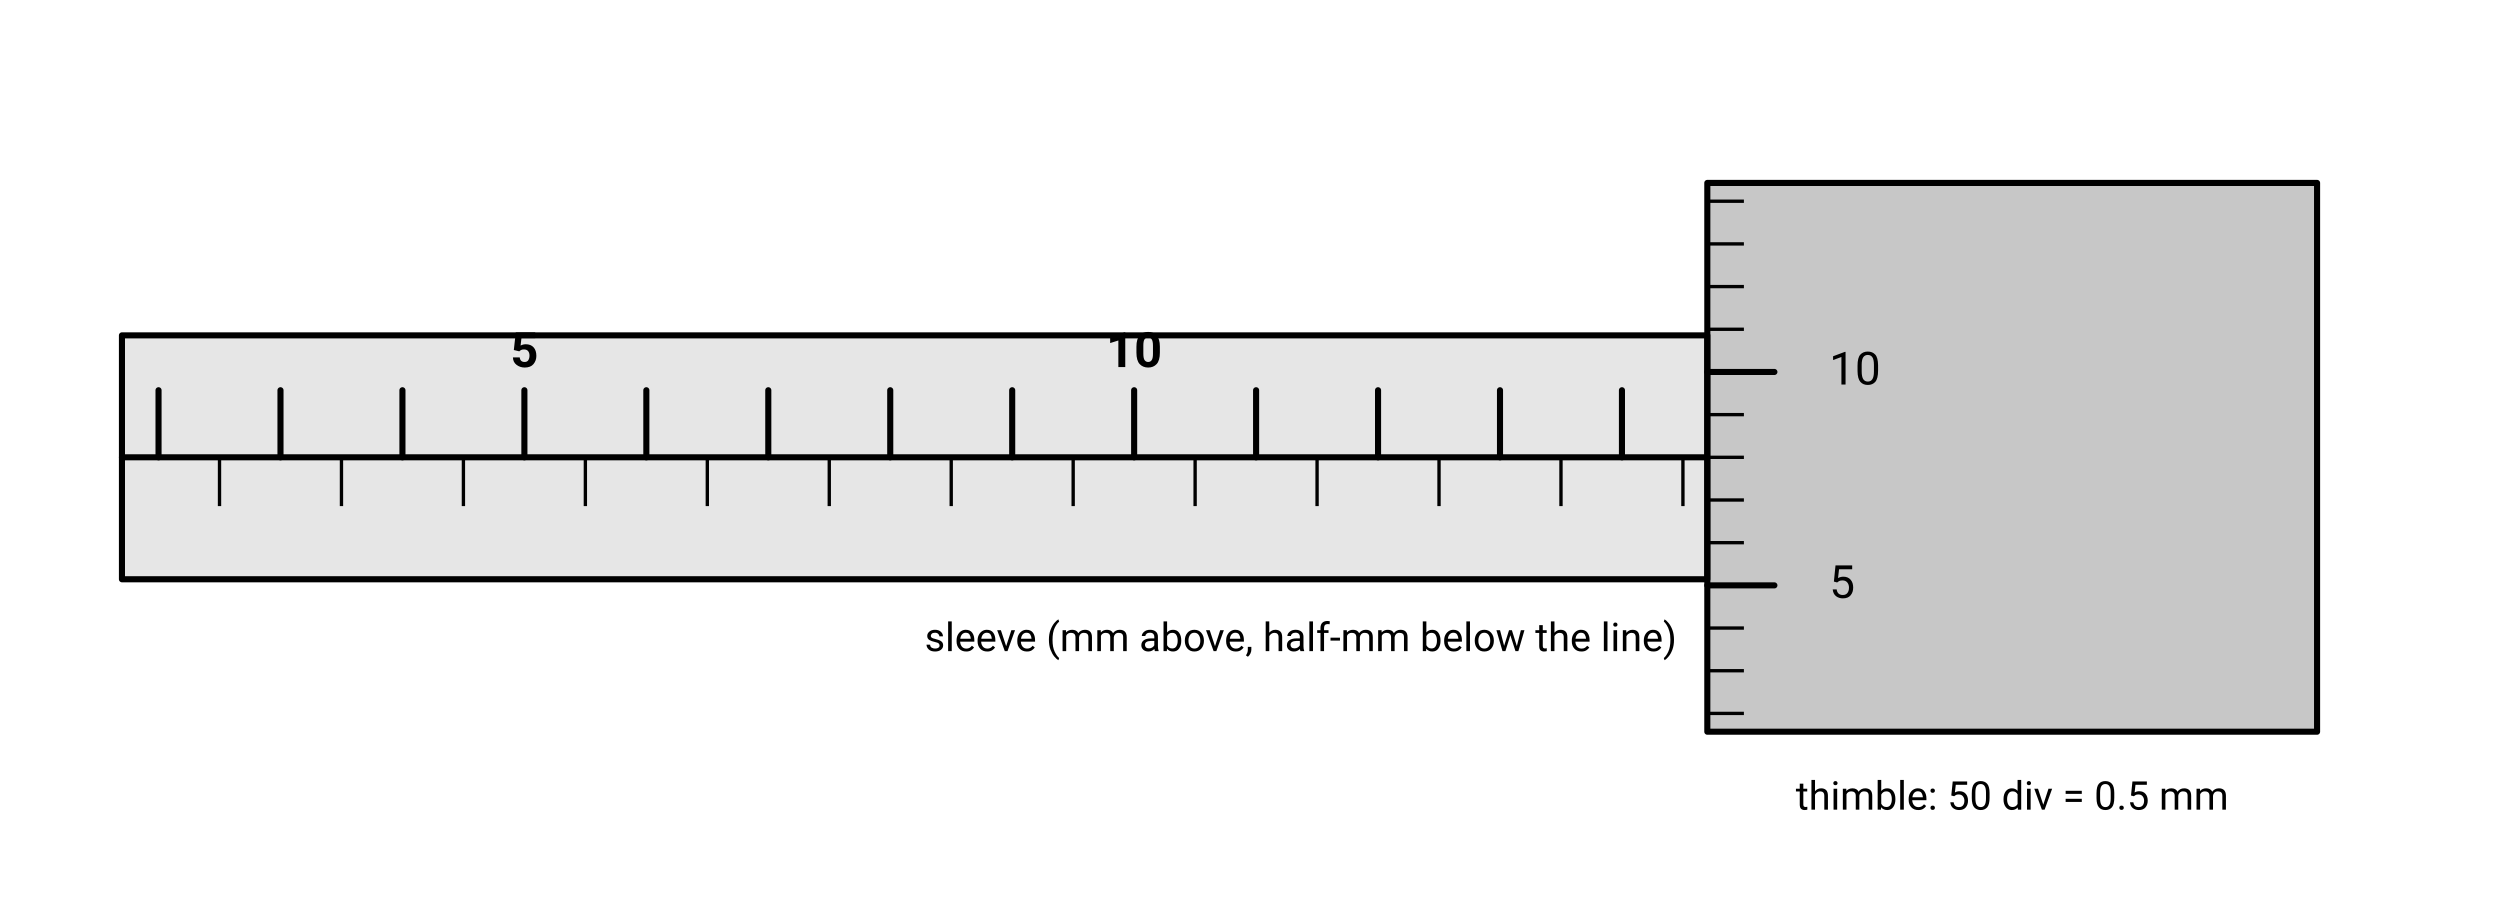
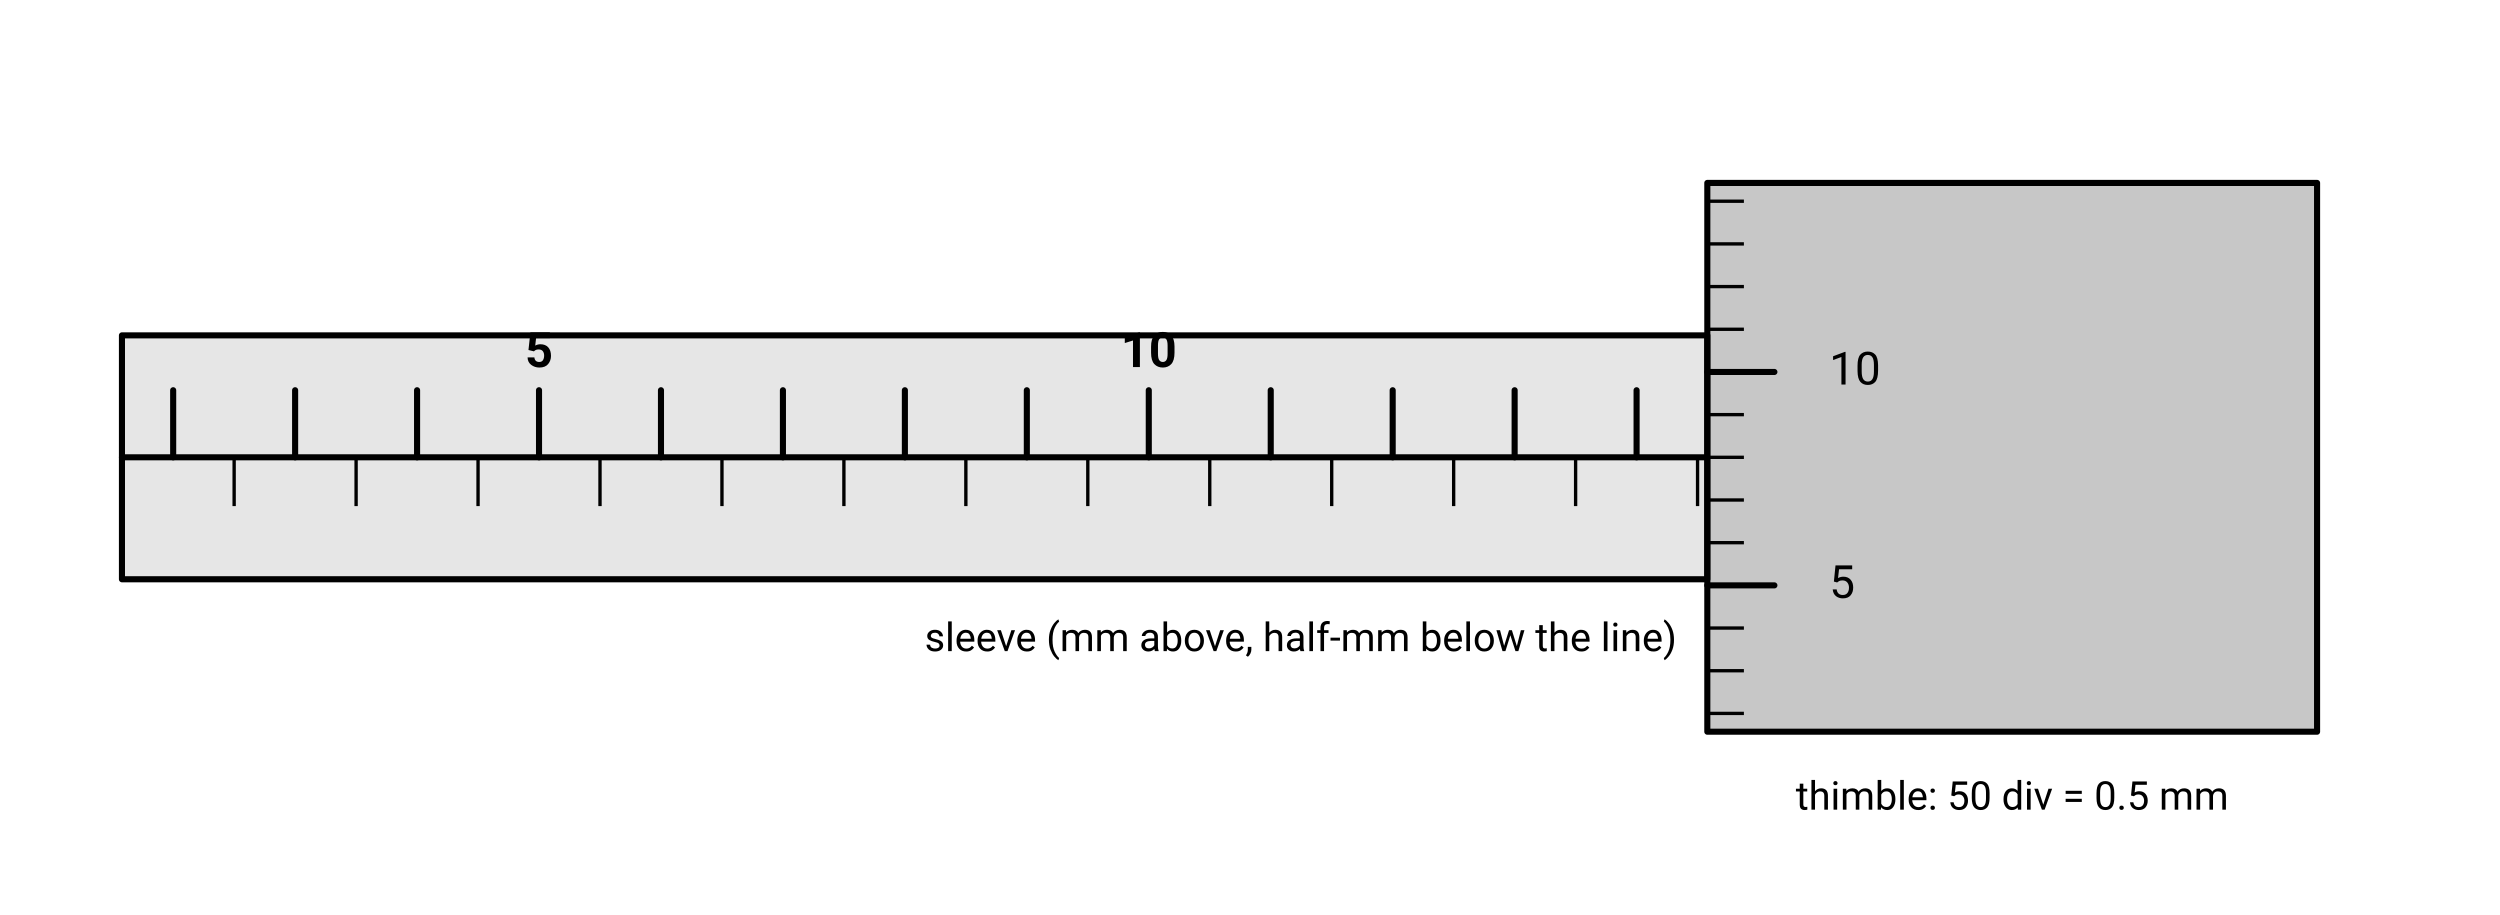
<svg xmlns="http://www.w3.org/2000/svg" viewBox="0 0 820 300" role="img" aria-label="Figure">
  <style>.s{fill:none;stroke:currentColor;stroke-width:2;stroke-linejoin:round;stroke-linecap:round}.thin{fill:none;stroke:currentColor;stroke-width:1.1}.lead{fill:none;stroke:currentColor;stroke-width:1.2;opacity:.85}.f{fill:currentColor;fill-opacity:.10;stroke:currentColor;stroke-width:2;stroke-linejoin:round}.f2{fill:currentColor;fill-opacity:.22;stroke:currentColor;stroke-width:2;stroke-linejoin:round}.k{fill:currentColor;stroke:none}.d{fill:none;stroke:currentColor;stroke-width:1.5;stroke-dasharray:6 4}.cl{fill:none;stroke:currentColor;stroke-width:1;stroke-dasharray:14 4 3 4;opacity:.7}.acc{fill:none;stroke:#e8590c;stroke-width:2.4;stroke-linecap:round}.accf{fill:#e8590c;stroke:none}.acct{fill:#e8590c;stroke:none}.tx{fill:currentColor;font-family:system-ui,-apple-system,"Segoe UI",Roboto,Arial,sans-serif}text{font-family:system-ui,-apple-system,"Segoe UI",Roboto,Arial,sans-serif}</style>
  <rect class="f" x="40.0" y="110.0" width="520.0" height="80.0" rx="0" />
  <line class="s" x1="40.0" y1="150.0" x2="560.0" y2="150.0" />
-   <line class="s" x1="52.0" y1="150.0" x2="52.0" y2="128.0" />
-   <line class="thin" x1="72.0" y1="150.0" x2="72.0" y2="166.0" />
-   <line class="s" x1="92.0" y1="150.0" x2="92.0" y2="128.0" />
-   <line class="thin" x1="112.0" y1="150.0" x2="112.0" y2="166.0" />
-   <line class="s" x1="132.0" y1="150.0" x2="132.0" y2="128.0" />
-   <line class="thin" x1="152.0" y1="150.0" x2="152.0" y2="166.0" />
-   <line class="s" x1="172.0" y1="150.0" x2="172.0" y2="128.0" />
-   <text class="tx" x="172.0" y="116.0" font-size="16" text-anchor="middle" font-weight="bold" dominant-baseline="middle">5</text>
-   <line class="thin" x1="192.0" y1="150.0" x2="192.0" y2="166.0" />
-   <line class="s" x1="212.0" y1="150.0" x2="212.0" y2="128.0" />
-   <line class="thin" x1="232.0" y1="150.0" x2="232.0" y2="166.0" />
-   <line class="s" x1="252.0" y1="150.0" x2="252.0" y2="128.0" />
-   <line class="thin" x1="272.0" y1="150.0" x2="272.0" y2="166.0" />
-   <line class="s" x1="292.0" y1="150.0" x2="292.0" y2="128.0" />
-   <line class="thin" x1="312.0" y1="150.0" x2="312.0" y2="166.0" />
-   <line class="s" x1="332.0" y1="150.0" x2="332.0" y2="128.0" />
-   <line class="thin" x1="352.0" y1="150.0" x2="352.0" y2="166.0" />
-   <line class="s" x1="372.0" y1="150.0" x2="372.0" y2="128.0" />
-   <text class="tx" x="372.0" y="116.0" font-size="16" text-anchor="middle" font-weight="bold" dominant-baseline="middle">10</text>
-   <line class="thin" x1="392.0" y1="150.0" x2="392.0" y2="166.0" />
-   <line class="s" x1="412.0" y1="150.0" x2="412.0" y2="128.0" />
-   <line class="thin" x1="432.0" y1="150.0" x2="432.0" y2="166.0" />
-   <line class="s" x1="452.0" y1="150.0" x2="452.0" y2="128.0" />
-   <line class="thin" x1="472.0" y1="150.0" x2="472.0" y2="166.0" />
-   <line class="s" x1="492.0" y1="150.0" x2="492.0" y2="128.0" />
-   <line class="thin" x1="512.0" y1="150.0" x2="512.0" y2="166.0" />
-   <line class="s" x1="532.0" y1="150.0" x2="532.0" y2="128.0" />
-   <line class="thin" x1="552.0" y1="150.0" x2="552.0" y2="166.0" />
+   <line class="s" x1="56.8" y1="150.0" x2="56.8" y2="128.0" />
+   <line class="thin" x1="76.8" y1="150.0" x2="76.8" y2="166.0" />
+   <line class="s" x1="96.8" y1="150.0" x2="96.8" y2="128.0" />
+   <line class="thin" x1="116.8" y1="150.0" x2="116.8" y2="166.0" />
+   <line class="s" x1="136.8" y1="150.0" x2="136.8" y2="128.0" />
+   <line class="thin" x1="156.8" y1="150.0" x2="156.8" y2="166.0" />
+   <line class="s" x1="176.8" y1="150.0" x2="176.8" y2="128.0" />
+   <text class="tx" x="176.8" y="116.0" font-size="16" text-anchor="middle" font-weight="bold" dominant-baseline="middle">5</text>
+   <line class="thin" x1="196.8" y1="150.0" x2="196.8" y2="166.0" />
+   <line class="s" x1="216.8" y1="150.0" x2="216.8" y2="128.0" />
+   <line class="thin" x1="236.8" y1="150.0" x2="236.8" y2="166.0" />
+   <line class="s" x1="256.8" y1="150.0" x2="256.8" y2="128.0" />
+   <line class="thin" x1="276.8" y1="150.0" x2="276.8" y2="166.0" />
+   <line class="s" x1="296.8" y1="150.0" x2="296.8" y2="128.0" />
+   <line class="thin" x1="316.8" y1="150.0" x2="316.8" y2="166.0" />
+   <line class="s" x1="336.8" y1="150.0" x2="336.8" y2="128.0" />
+   <line class="thin" x1="356.8" y1="150.0" x2="356.8" y2="166.0" />
+   <line class="s" x1="376.8" y1="150.0" x2="376.8" y2="128.0" />
+   <text class="tx" x="376.8" y="116.0" font-size="16" text-anchor="middle" font-weight="bold" dominant-baseline="middle">10</text>
+   <line class="thin" x1="396.8" y1="150.0" x2="396.8" y2="166.0" />
+   <line class="s" x1="416.8" y1="150.0" x2="416.8" y2="128.0" />
+   <line class="thin" x1="436.8" y1="150.0" x2="436.8" y2="166.0" />
+   <line class="s" x1="456.8" y1="150.0" x2="456.8" y2="128.0" />
+   <line class="thin" x1="476.8" y1="150.0" x2="476.8" y2="166.0" />
+   <line class="s" x1="496.8" y1="150.0" x2="496.8" y2="128.0" />
+   <line class="thin" x1="516.8" y1="150.0" x2="516.8" y2="166.0" />
+   <line class="s" x1="536.8" y1="150.0" x2="536.8" y2="128.0" />
+   <line class="thin" x1="556.8" y1="150.0" x2="556.8" y2="166.0" />
  <rect class="f2" x="560.0" y="60.0" width="200.0" height="180.0" rx="0" />
  <line class="thin" x1="560.0" y1="234.0" x2="572.0" y2="234.0" />
  <line class="thin" x1="560.0" y1="220.0" x2="572.0" y2="220.0" />
  <line class="thin" x1="560.0" y1="206.0" x2="572.0" y2="206.0" />
  <line class="s" x1="560.0" y1="192.0" x2="582.0" y2="192.0" />
  <text class="tx" x="600.0" y="192.0" font-size="15" text-anchor="start" font-weight="normal" dominant-baseline="middle">5</text>
  <line class="thin" x1="560.0" y1="178.0" x2="572.0" y2="178.0" />
  <line class="thin" x1="560.0" y1="164.0" x2="572.0" y2="164.0" />
  <line class="thin" x1="560.0" y1="150.0" x2="572.0" y2="150.0" />
  <line class="thin" x1="560.0" y1="136.0" x2="572.0" y2="136.0" />
  <line class="s" x1="560.0" y1="122.0" x2="582.0" y2="122.0" />
  <text class="tx" x="600.0" y="122.0" font-size="15" text-anchor="start" font-weight="normal" dominant-baseline="middle">10</text>
  <line class="thin" x1="560.0" y1="108.0" x2="572.0" y2="108.0" />
  <line class="thin" x1="560.0" y1="94.0" x2="572.0" y2="94.0" />
  <line class="thin" x1="560.0" y1="80.0" x2="572.0" y2="80.0" />
  <line class="thin" x1="560.0" y1="66.0" x2="572.0" y2="66.0" />
  <text class="tx" x="550.0" y="210.0" font-size="13" text-anchor="end" font-weight="normal" dominant-baseline="middle">sleeve (mm above, half-mm below the line)</text>
  <text class="tx" x="660.0" y="262.0" font-size="13" text-anchor="middle" font-weight="normal" dominant-baseline="middle">thimble: 50 div = 0.5 mm</text>
</svg>
